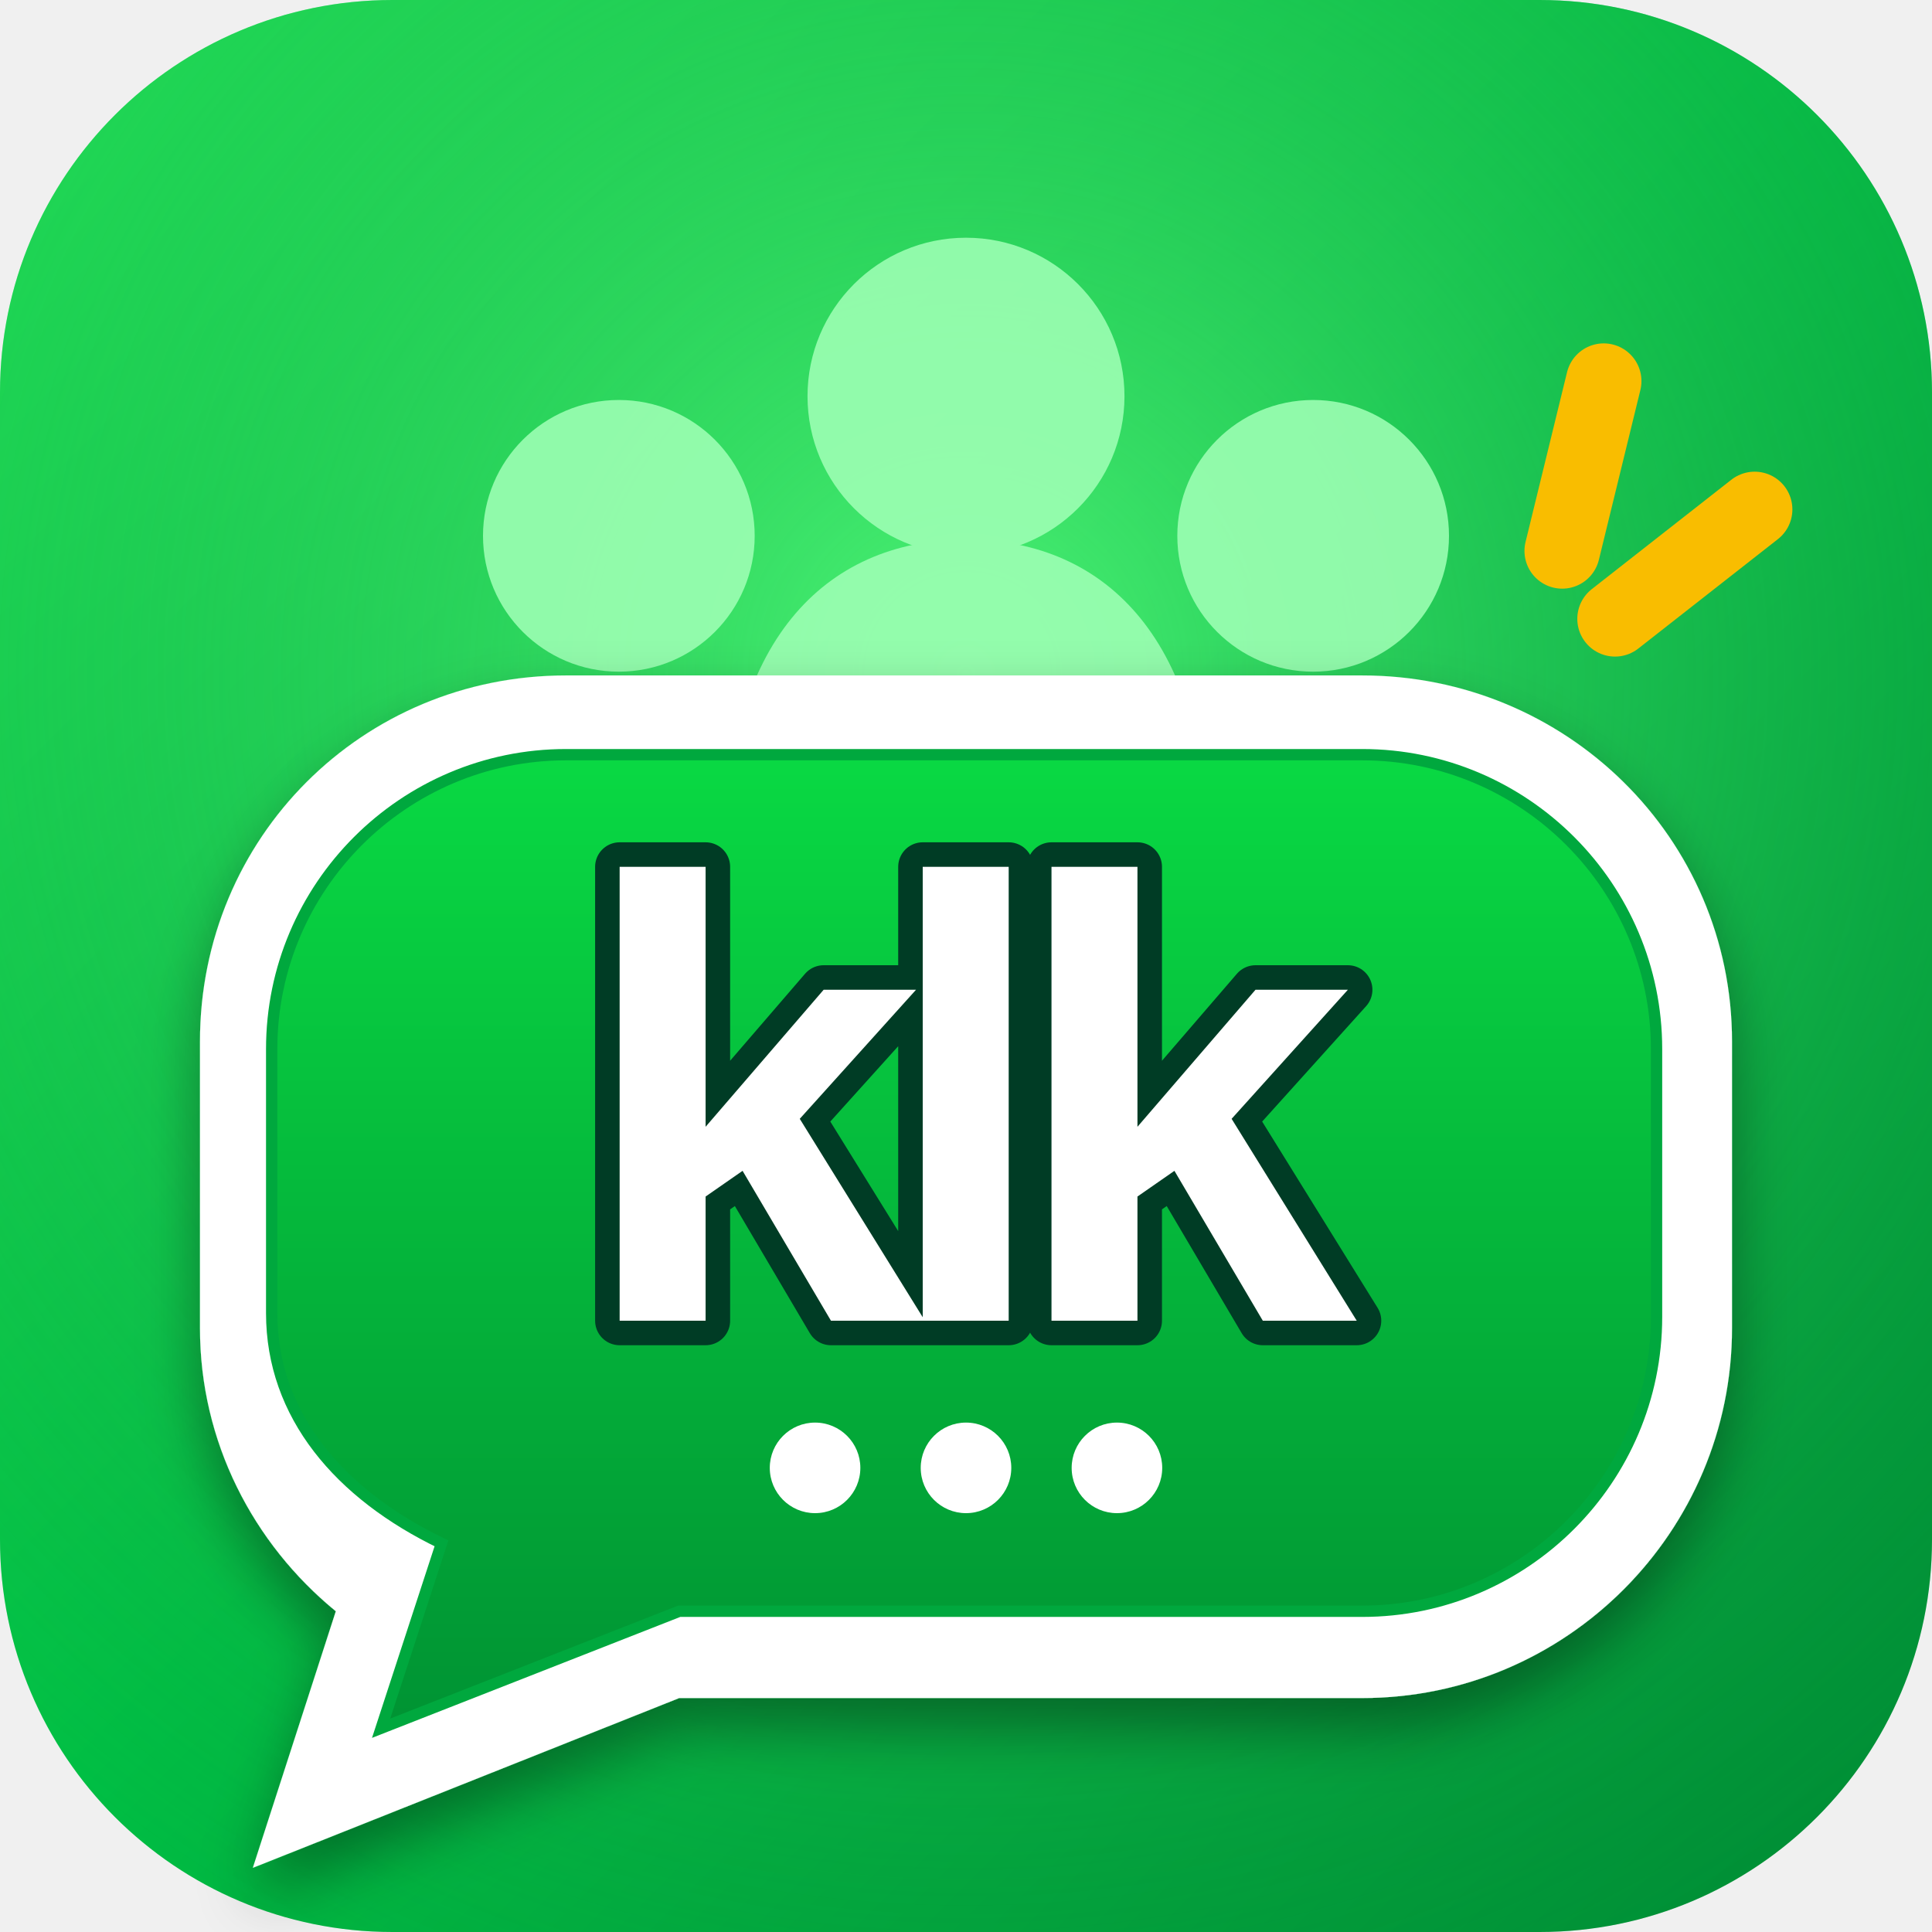
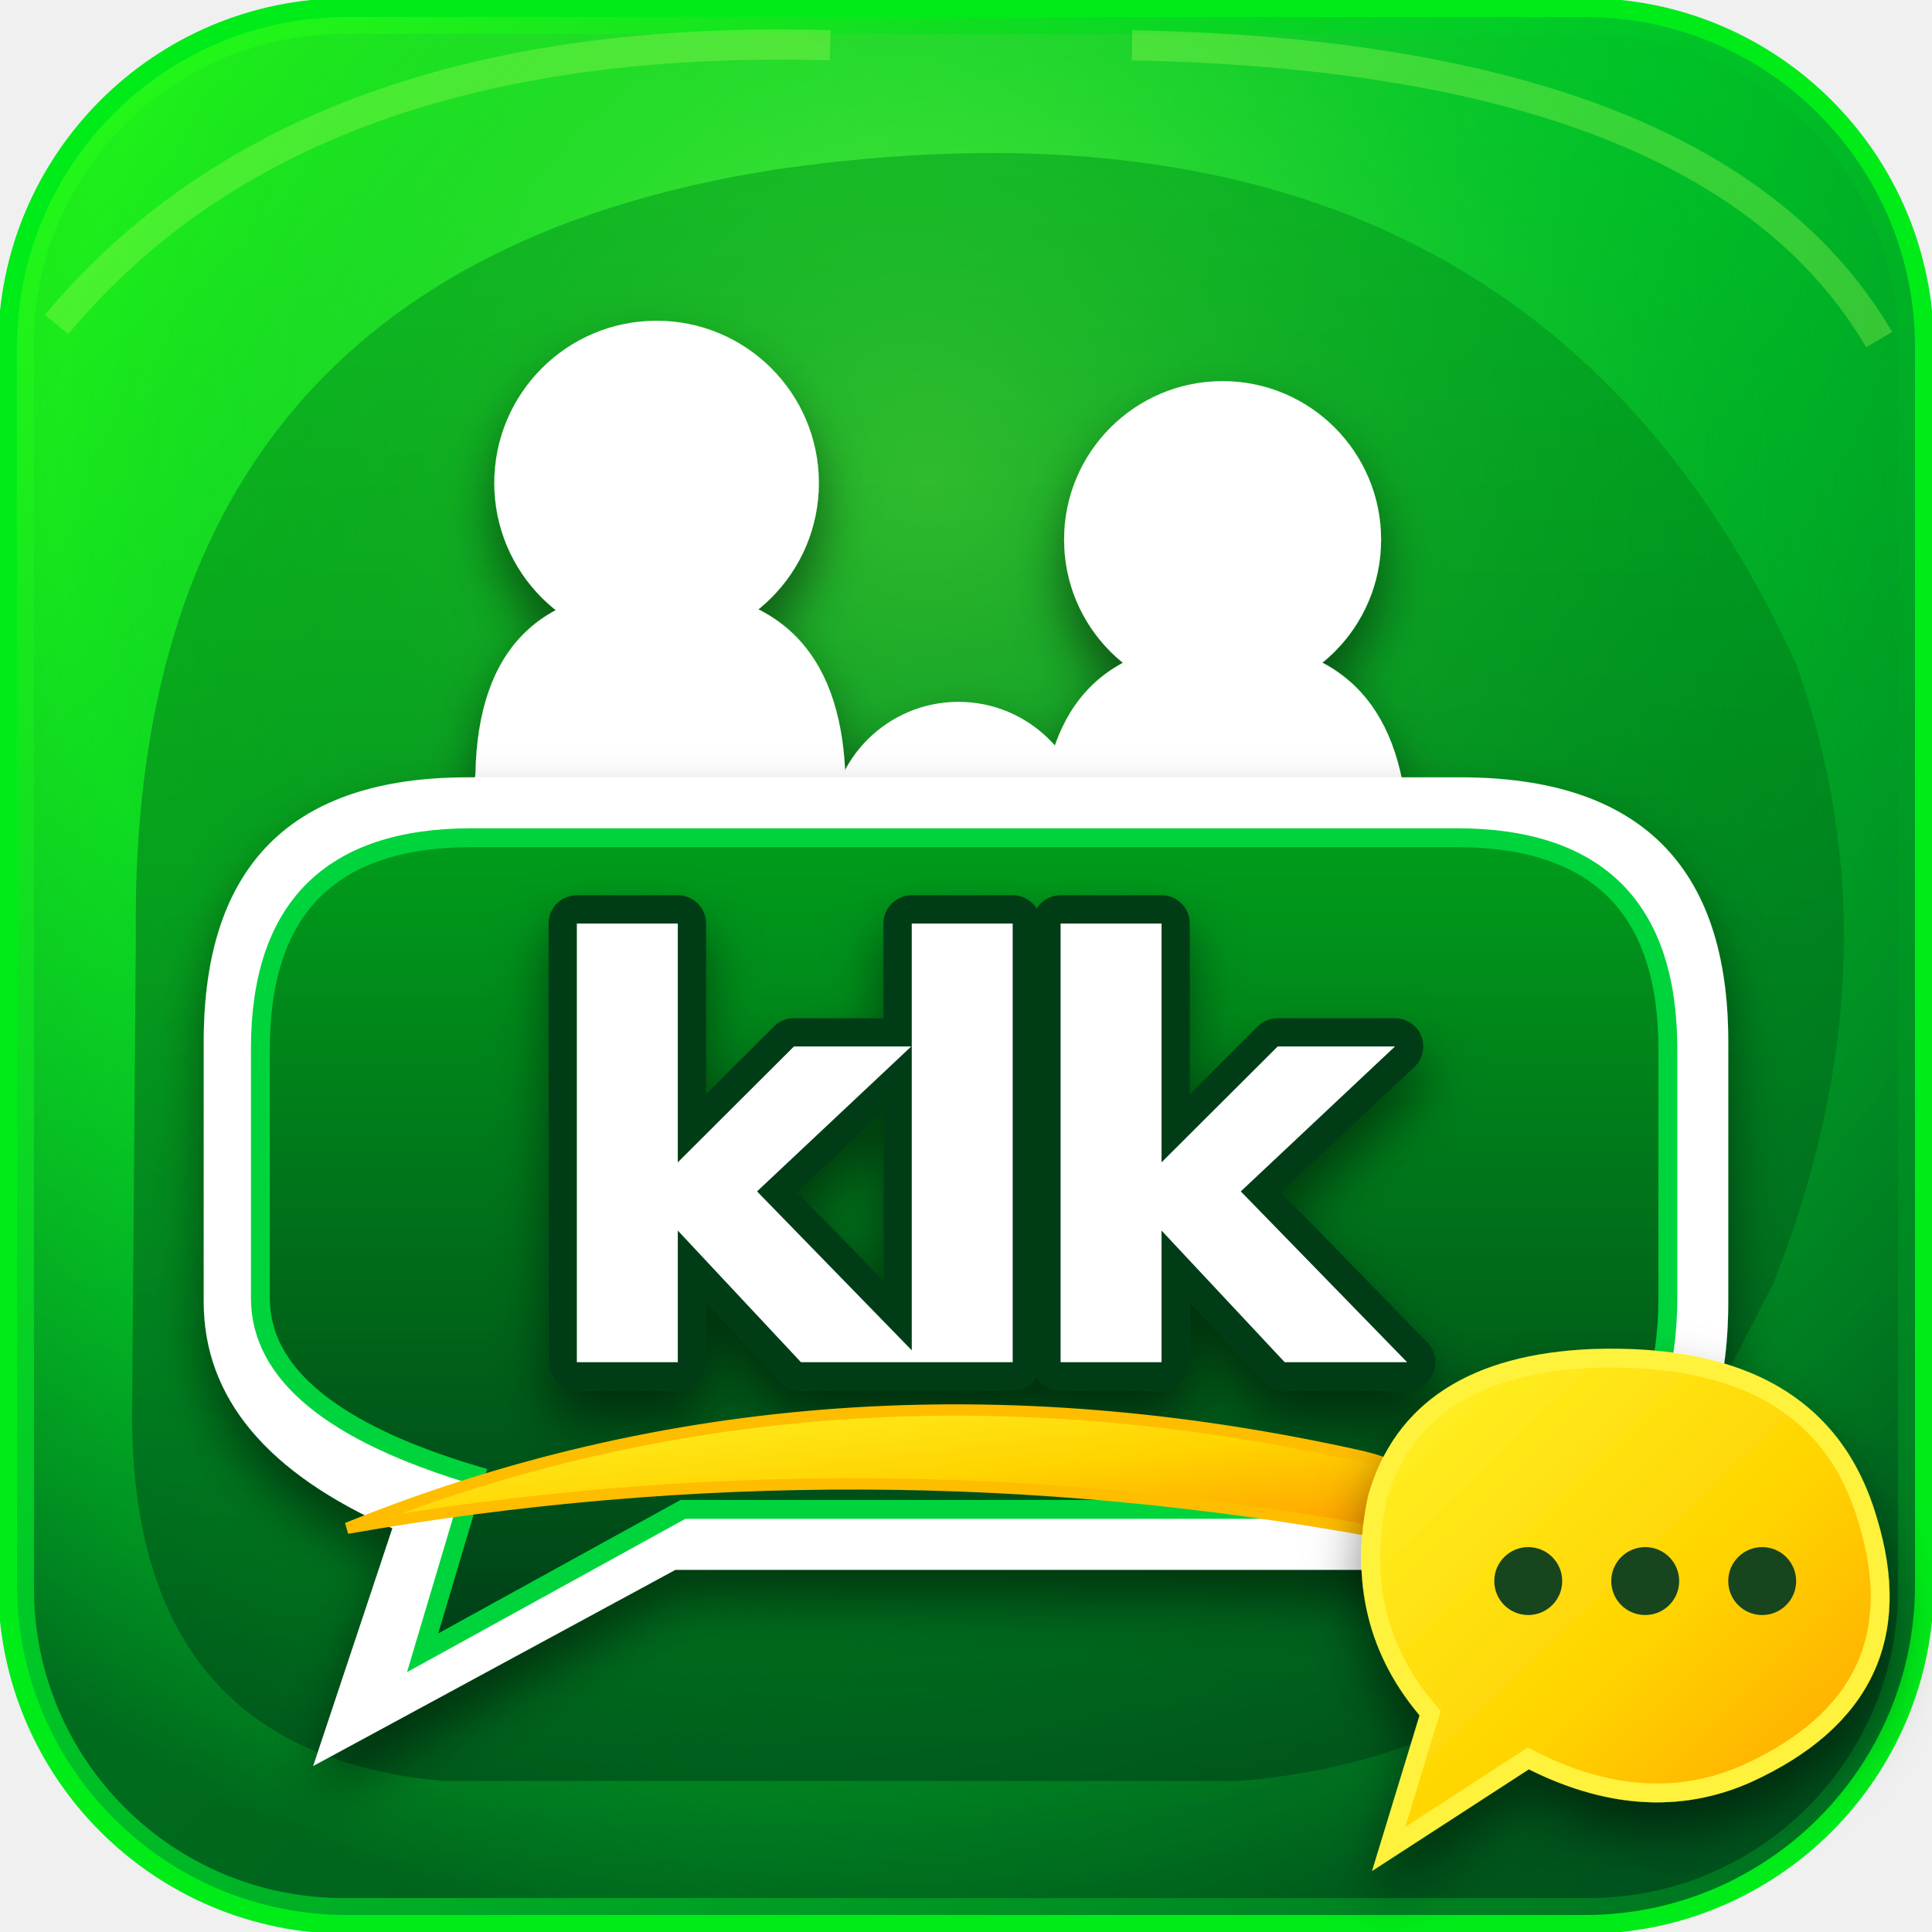
<svg xmlns="http://www.w3.org/2000/svg" viewBox="0 0 512 512">
  <defs>
-     <linearGradient id="bg" x1="0" y1="0" x2="1" y2="1">
-       <stop stop-color="#24f45d" />
-       <stop offset=".48" stop-color="#00c947" />
-       <stop offset="1" stop-color="#008d35" />
+     <linearGradient id="g" x1="0" y1="0" x2="1" y2="1">
+       <stop stop-color="#28ff16" />
+       <stop offset=".42" stop-color="#00c927" />
+       <stop offset="1" stop-color="#006b20" />
    </linearGradient>
-     <radialGradient id="glow" cx=".5" cy=".35" r=".75">
-       <stop stop-color="#63ff83" stop-opacity=".75" />
-       <stop offset="1" stop-color="#006c2b" stop-opacity=".1" />
+     <radialGradient id="shine" cx=".48" cy=".24" r=".8">
+       <stop stop-color="#7dff4d" stop-opacity=".85" />
+       <stop offset=".58" stop-color="#00a82a" stop-opacity=".08" />
+       <stop offset="1" stop-color="#003d18" stop-opacity=".65" />
    </radialGradient>
-     <linearGradient id="bubble" x1="0" y1="0" x2="0" y2="1">
-       <stop stop-color="#09d943" />
-       <stop offset="1" stop-color="#009333" />
+     <linearGradient id="deep" x1="0" y1="0" x2="0" y2="1">
+       <stop stop-color="#009d1b" />
+       <stop offset="1" stop-color="#003e18" />
    </linearGradient>
-     <filter id="shadow" x="-30%" y="-30%" width="160%" height="170%">
-       <feGaussianBlur in="SourceAlpha" stdDeviation="8" />
+     <linearGradient id="gold" x1="0" y1="0" x2="1" y2="1">
+       <stop stop-color="#fff52b" />
+       <stop offset=".55" stop-color="#ffd400" />
+       <stop offset="1" stop-color="#ff9d00" />
+     </linearGradient>
+     <filter id="ds" x="-30%" y="-30%" width="160%" height="170%">
+       <feGaussianBlur in="SourceAlpha" stdDeviation="7" />
      <feOffset dy="8" />
      <feComponentTransfer>
-         <feFuncA type="linear" slope=".38" />
+         <feFuncA type="linear" slope=".5" />
      </feComponentTransfer>
      <feMerge>
        <feMergeNode />
        <feMergeNode in="SourceGraphic" />
      </feMerge>
    </filter>
  </defs>
-   <rect width="512" height="512" rx="104" fill="url(#bg)" />
-   <rect width="512" height="512" rx="104" fill="url(#glow)" />
-   <g fill="#9dffb4" opacity=".88">
-     <circle cx="256" cy="105" r="42" />
-     <circle cx="164" cy="142" r="36" />
-     <circle cx="348" cy="142" r="36" />
-     <path d="M192 226c0-55 26-83 64-83s64 28 64 83v28H192z" />
-     <path d="M100 267c0-54 25-82 64-82s64 28 64 82v24H100zM284 267c0-54 25-82 64-82s64 28 64 82v24H284z" />
+   <rect x="2" y="2" width="508" height="508" rx="90" fill="url(#g)" stroke="#00ec19" stroke-width="5" />
+   <rect x="9" y="9" width="494" height="494" rx="82" fill="url(#shine)" />
+   <path d="M15 86Q80 8 220 12M300 12Q454 15 498 90" fill="none" stroke="#aaff58" stroke-width="8" opacity=".32" />
+   <path d="M36 248Q34 72 205 45Q403 16 476 176Q504 254 470 340L433 412Q402 466 328 472H118Q35 465 35 375Z" fill="url(#deep)" opacity=".55" />
+   <g fill="#fff" filter="url(#ds)">
+     <circle cx="174" cy="128" r="43" />
+     <path d="M126 205Q127 156 174 156Q222 156 224 205L232 284H116Z" />
+     <circle cx="324" cy="143" r="42" />
+     <path d="M276 218Q278 170 324 170Q370 170 373 218L385 287H264Z" />
+     <circle cx="254" cy="220" r="34" />
+     <path d="M215 282Q218 244 254 244Q290 244 294 282L302 332H205Z" />
+     <circle cx="143" cy="254" r="31" />
+     <path d="M108 310Q111 278 143 278Q176 278 180 310L187 349H99Z" />
+     <circle cx="369" cy="258" r="31" />
+     <path d="M334 313Q337 282 369 282Q402 282 405 313L413 350H326Z" />
  </g>
-   <g fill="#ffd500" stroke="#f9bd00" stroke-width="3" stroke-linecap="round">
-     <path d="M425 101l-11 45" stroke-width="20" />
-     <path d="M465 135l-37 29" stroke-width="20" />
-   </g>
-   <path d="M53 276c0-54 43-97 97-97h211c54 0 98 43 98 97v76c0 54-44 98-98 98H180l-113 45 22-68c-22-18-36-45-36-75z" fill="#fff" filter="url(#shadow)" />
-   <path d="M72 278c0-43 35-78 78-78h211c43 0 78 35 78 78v71c0 43-35 78-78 78H180l-79 31 16-49c-27-13-45-34-45-61z" fill="url(#bubble)" />
-   <path d="M72 278c0-43 35-78 78-78h211c43 0 78 35 78 78v71c0 43-35 78-78 78H180l-79 31 16-49c-27-13-45-34-45-61z" fill="none" stroke="#00a83e" stroke-width="3" />
-   <text x="256" y="350" text-anchor="middle" font-family="Arial Rounded MT Bold,Arial,sans-serif" font-size="166" font-weight="900" letter-spacing="-12" fill="#fff" stroke="#003c25" stroke-width="13" stroke-linejoin="round" paint-order="stroke">klk</text>
-   <g fill="#fff">
-     <circle cx="216" cy="389" r="12" />
-     <circle cx="256" cy="389" r="12" />
-     <circle cx="296" cy="389" r="12" />
+   <path d="M54 276Q54 206 124 206H387Q458 206 458 276V345Q458 416 387 416H179L83 468L104 405Q54 383 54 345Z" fill="#fff" filter="url(#ds)" />
+   <path d="M69 278Q69 222 125 222H386Q442 222 442 278V344Q442 400 386 400H181L112 438L126 391Q69 374 69 344Z" fill="url(#deep)" stroke="#00d43c" stroke-width="5" />
+   <text x="255" y="361" text-anchor="middle" font-family="DejaVu Sans,Arial,sans-serif" font-size="153" font-weight="900" letter-spacing="-13" fill="#fff" stroke="#003d19" stroke-width="15" stroke-linejoin="round" paint-order="stroke" filter="url(#ds)">klk</text>
+   <path d="M92 405Q218 354 361 386Q386 392 365 406Q229 381 92 405Z" fill="url(#gold)" stroke="#ffbd00" stroke-width="3" />
+   <path d="M365 397Q375 362 422 360Q482 358 495 403Q509 449 463 470Q436 482 405 466L368 490L379 454Q358 430 365 397Z" fill="url(#gold)" stroke="#fff23c" stroke-width="5" filter="url(#ds)" />
+   <g fill="#17451e">
+     <circle cx="405" cy="419" r="9" />
+     <circle cx="436" cy="419" r="9" />
+     <circle cx="467" cy="419" r="9" />
  </g>
</svg>
